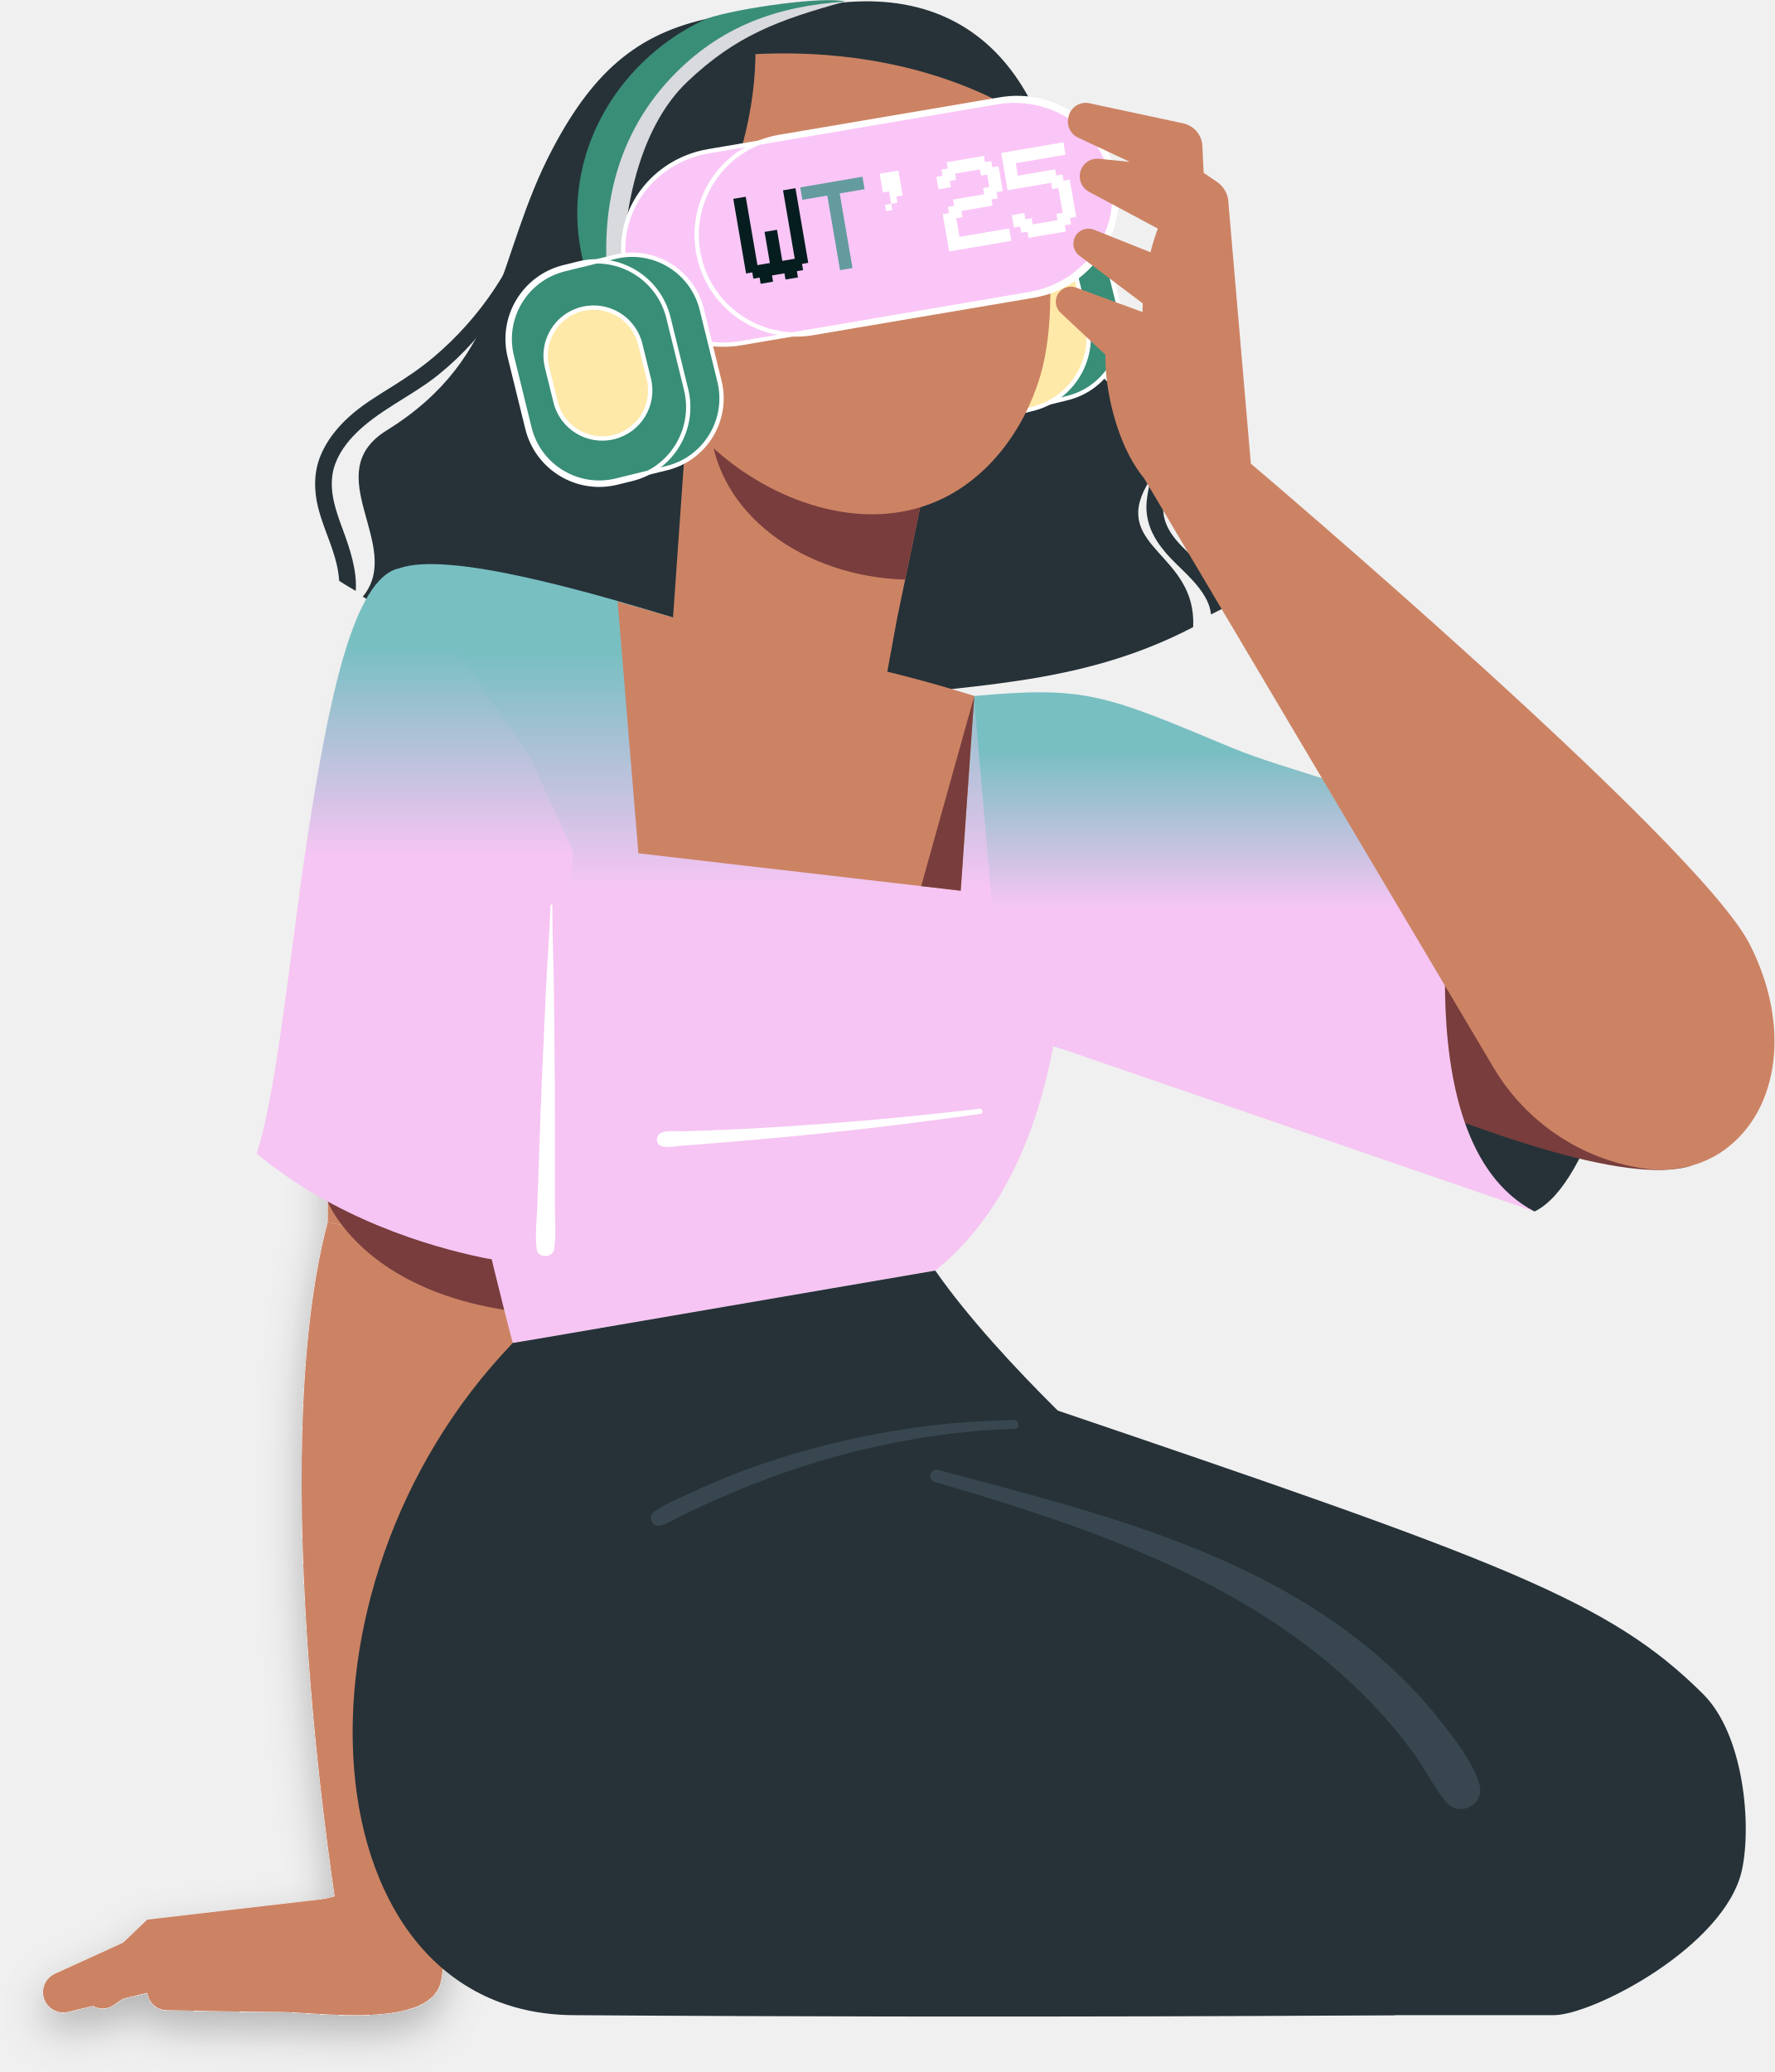
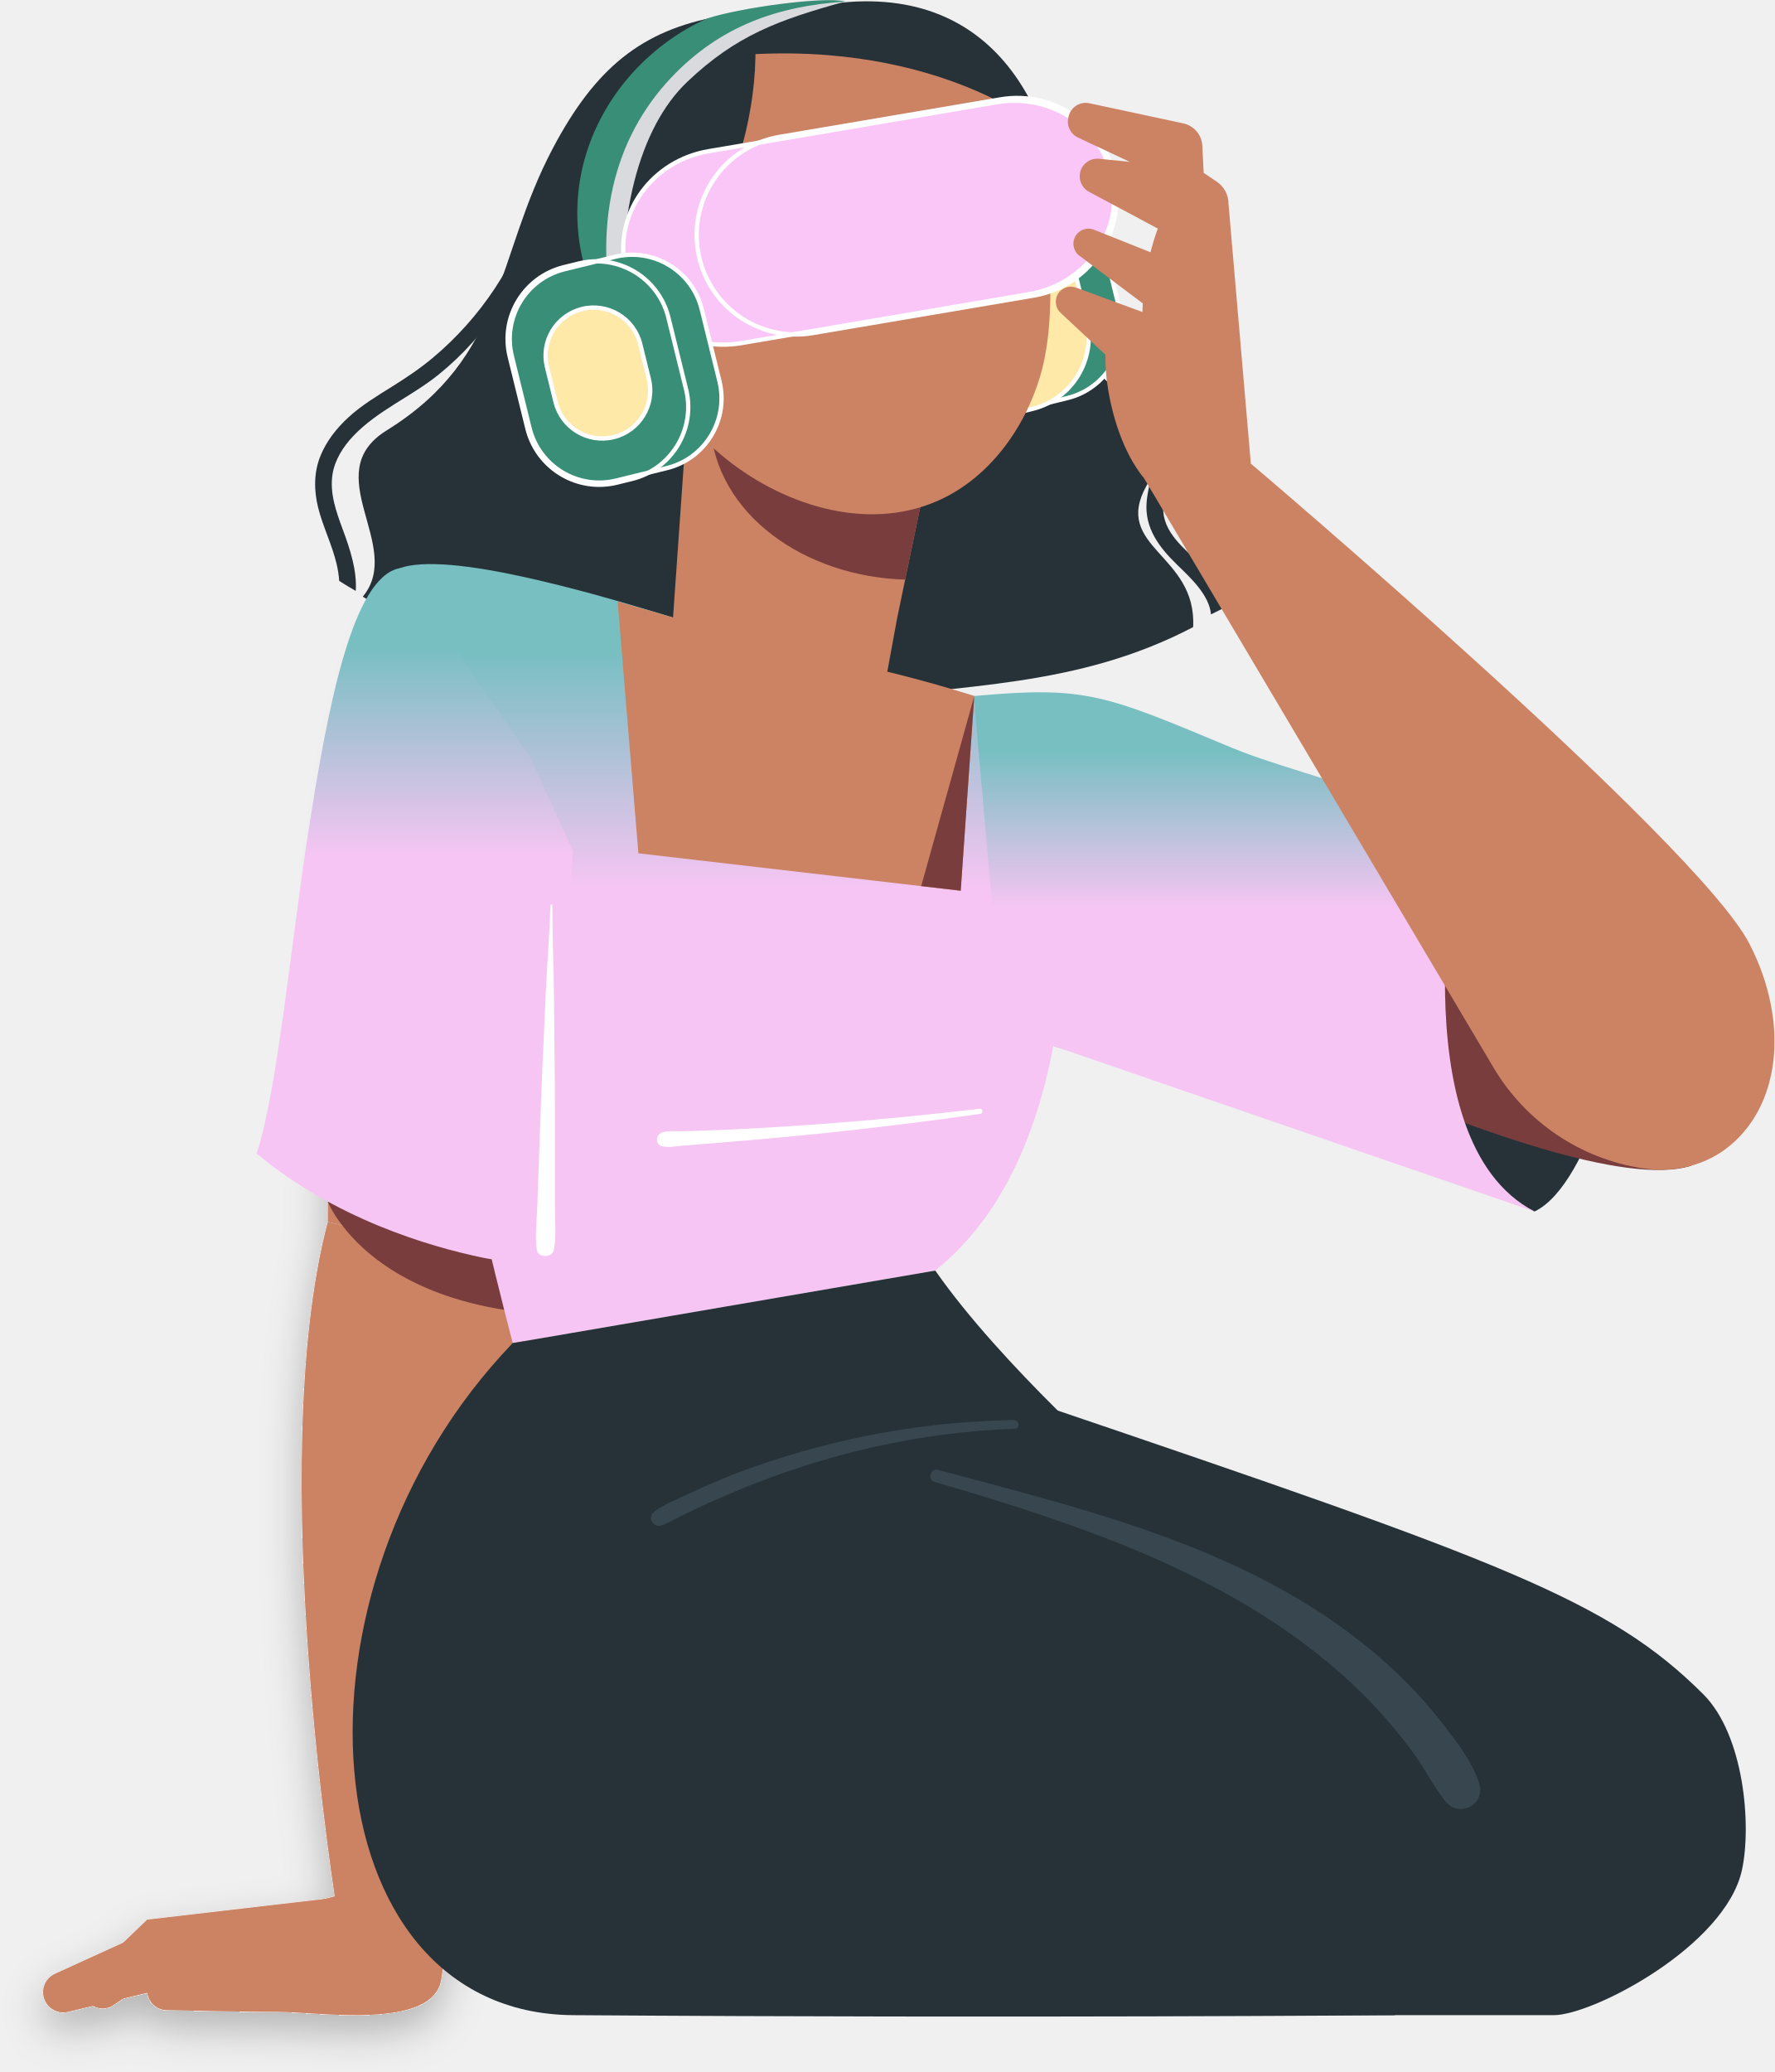
<svg xmlns="http://www.w3.org/2000/svg" width="412" height="481" viewBox="0 0 412 481" fill="none">
-   <g filter="url(#filter0_d_1363_1574)">
-     <path d="M126.685 219.338L124.804 262.28L123.373 294.854L79.451 284.447L76.1 283.663C76.1 282.095 76.1 280.546 76.119 278.998V278.978C76.119 278.959 76.119 278.959 76.119 278.939C76.394 216.437 82.391 159.168 92.7 140.784L126.685 219.338Z" fill="#CC8364" />
-     <path d="M123.373 294.853C123.373 294.853 123.02 298.42 122.374 304.77C119.806 329.387 112.515 395.926 102.422 459.663L78.413 444.827C78.413 444.827 61.205 340.049 76.1 283.662L79.451 284.446L123.373 294.853Z" fill="#CC8364" />
-     <path d="M124.804 262.279L123.373 294.853C123.373 294.853 123.02 298.42 122.374 304.77C96.679 302.085 84.567 291.188 79.451 284.446C77.198 281.526 76.276 279.389 76.12 278.997V278.978C76.1 278.958 76.1 278.939 76.1 278.939H76.12L124.804 262.279Z" fill="#783D3C" />
+   <g filter="url(#filter0_d_1373_1553)">
+     <path d="M126.685 219.338L124.804 262.28L123.373 294.854L79.451 284.447L76.1 283.663C76.1 282.095 76.1 280.546 76.12 278.998V278.978C76.12 278.959 76.12 278.959 76.12 278.939C76.394 216.437 82.391 159.168 92.7 140.784L126.685 219.338Z" fill="#CC8364" />
+     <path d="M123.373 294.853C123.373 294.853 123.02 298.42 122.374 304.77C119.806 329.387 112.515 395.926 102.422 459.663L78.413 444.827C78.413 444.827 61.204 340.049 76.1 283.662L79.451 284.446L123.373 294.853Z" fill="#CC8364" />
+     <path d="M124.804 262.279L123.373 294.853C123.373 294.853 123.021 298.42 122.374 304.77C96.679 302.085 84.567 291.188 79.451 284.446C77.198 281.526 76.276 279.389 76.12 278.997V278.978C76.1 278.958 76.1 278.939 76.1 278.939H76.12L124.804 262.279Z" fill="#783D3C" />
    <path d="M89.79 437.001C89.79 437.001 52.059 447.702 34.171 448.429L12.749 458.201C9.902 459.501 9.096 463.17 11.14 465.541C12.289 466.874 14.086 467.454 15.797 467.043L34.881 462.458L82.907 462.827L89.79 437.001Z" fill="#CC8364" />
    <path d="M102.427 459.657C100.356 471.286 73.905 467.052 64.734 467.052C57.812 467.052 44.655 466.772 38.624 466.637C36.719 466.594 35.049 465.371 34.426 463.569C33.495 460.884 35.222 458.011 38.03 457.572L59.46 454.219L92.181 436.368L102.427 459.657Z" fill="#CC8364" />
    <path d="M78.409 440.47L34.173 445.627L20.72 458.5C19.037 460.111 18.862 462.739 20.317 464.56C21.781 466.392 24.409 466.792 26.351 465.477L38.03 457.574L78.409 458.541V440.47Z" fill="#CC8364" />
  </g>
  <path d="M123.815 47.145C120.3 61.011 111.44 73.886 100.546 83.016C97.571 85.51 94.371 87.662 91.078 89.713C87.556 91.908 83.958 94.075 80.886 96.894C78.16 99.397 75.814 102.368 74.409 105.813C72.833 109.678 72.87 113.894 73.88 117.898C75.005 122.355 77.118 126.496 78.164 130.971C78.458 132.231 78.674 133.538 78.752 134.846C80.008 135.663 81.294 136.433 82.599 137.172C82.921 132.39 81.239 127.386 79.583 122.912C78.078 118.847 76.531 114.574 77.192 110.172C77.701 106.784 79.699 103.661 82.023 101.215C87.65 95.294 95.527 92.057 101.838 86.955C107.53 82.355 112.516 76.812 116.396 70.603C120.824 63.52 123.679 55.877 125.514 47.753C125.767 46.643 124.105 46.004 123.815 47.145Z" fill="#263238" />
  <path d="M84.228 138.511C95.302 145.428 107.073 151.19 119.224 155.97C134.085 161.816 149.515 166.312 165.175 169.431C179.884 172.359 194.826 174.038 209.781 175.181L193.999 2.469C191.873 2.398 189.821 2.363 187.845 2.359C186.983 2.347 186.12 2.336 185.286 2.341C178.391 2.385 172.311 2.843 166.903 3.811C149.009 7.01 138.204 15.8 128.389 34.367C114.897 59.828 117.509 82.73 89.765 99.92C73.568 109.963 93.975 126.761 84.228 138.511Z" fill="#263238" />
  <path d="M194.195 163.067C223.929 158.753 249.996 159.69 277.022 145.584C277.921 128.566 258.132 127.181 266.217 112.722C277.745 92.114 247.795 98.813 247.321 59.269C246.931 27.916 232.416 -4.199 193.411 0.828C190.799 1.169 188.096 1.665 185.286 2.341C177.009 4.323 167.744 7.825 157.468 13.131L158.768 18.436L194.195 163.067Z" fill="#263238" />
  <path d="M281.167 142.634C282.12 142.164 283.064 141.678 284.017 141.208C283.719 138.068 282.127 134.957 280.118 132.558C276.792 128.59 271.313 125.283 270.242 119.862C269.709 117.161 270.48 114.392 270.975 111.744C271.536 108.751 271.689 105.809 270.689 102.889C268.712 97.105 263.483 93.444 258.814 89.932C253.995 86.308 248.544 81.111 250.361 74.398C250.794 72.8 248.472 71.254 247.558 72.945C244.665 78.3 247.268 84.438 251.21 88.525C255.398 92.87 261.094 95.563 264.847 100.341C266.558 102.519 267.675 105.071 267.551 107.877C267.424 110.803 266.47 113.612 266.225 116.524C265.717 122.563 269.114 127.014 273.216 131.02C276.24 133.968 280.793 138.076 281.167 142.634Z" fill="#263238" />
  <path d="M236.118 95.293L236.118 95.293C227.173 97.497 218.136 92.03 215.934 83.086L215.449 83.206L215.934 83.086L211.834 66.435L211.834 66.435C209.631 57.489 215.097 48.453 224.041 46.251L224.041 46.251L235.752 43.368L235.752 43.368C244.697 41.164 253.734 46.631 255.935 55.577L255.935 55.577L260.036 72.227L260.036 72.227C262.239 81.172 256.772 90.209 247.829 92.41L236.118 95.293Z" fill="#398E77" stroke="white" />
  <path d="M239.715 94.924L236.238 95.781C227.024 98.05 217.716 92.419 215.449 83.208L211.349 66.556C209.079 57.343 214.71 48.035 223.921 45.767L227.398 44.911C236.612 42.641 245.92 48.272 248.187 57.484L252.287 74.135C254.557 83.347 248.928 92.654 239.715 94.924Z" fill="#FEE9A8" stroke="white" stroke-miterlimit="10" />
-   <path d="M95.474 195.602C99.721 227.882 106.901 261.502 112.234 284.227C116.151 300.961 119.058 311.78 119.058 311.78L217.146 294.946C261.507 259.444 244.285 167.467 244.285 167.467C240.899 166.203 237.333 164.99 233.745 163.853C208.238 155.764 179.751 150.733 179.751 150.733C169.285 147.472 153.335 142.215 137.687 137.917C132.354 136.477 127.07 135.136 122.039 134.025C109.348 131.218 98.353 129.905 92.691 131.928C90.849 149.293 92.391 172.094 95.474 195.602Z" fill="url(#paint0_linear_1363_1574)" />
+   <path d="M95.474 195.602C99.721 227.882 106.901 261.502 112.234 284.227C116.151 300.961 119.058 311.78 119.058 311.78L217.146 294.946C261.507 259.444 244.285 167.467 244.285 167.467C240.899 166.203 237.333 164.99 233.745 163.853C208.238 155.764 179.751 150.733 179.751 150.733C169.285 147.472 153.335 142.215 137.687 137.917C132.354 136.477 127.07 135.136 122.039 134.025C109.348 131.218 98.353 129.905 92.691 131.928C90.849 149.293 92.391 172.094 95.474 195.602Z" fill="url(#paint0_linear_1373_1553)" />
  <path d="M143.404 139.659L148.222 198.088L223.059 206.773L226.213 161.571C200.706 153.483 179.753 150.733 179.753 150.733C169.287 147.473 159.05 143.955 143.404 139.659Z" fill="#CC8364" />
  <path d="M226.211 161.571L213.883 205.709L223.059 206.773L226.211 161.571Z" fill="#783D3C" />
  <path d="M242.121 326.277C348.849 362.501 373.54 371.452 395.448 393.285C404.936 402.74 406.71 423.658 404.454 434.075C400.618 451.797 369.828 467.805 360.746 467.805C351.663 467.805 214.839 467.805 214.839 467.805L242.121 326.277Z" fill="#263238" />
  <path d="M119.05 311.788C86.913 349.43 112.933 368.579 112.933 368.579L236.459 398.254L261.513 342.449C261.513 342.449 232.402 316.87 217.156 294.954L119.05 311.788Z" fill="#263238" />
  <path d="M119.05 311.788C63.749 369.186 71.563 467.374 133.067 467.805C238.133 468.54 323.88 467.805 323.88 467.805C280.034 371.704 175.28 331.718 119.05 311.788Z" fill="#263238" />
  <path d="M151.855 350.968C154.08 349.255 156.976 348.156 159.509 346.958C162.035 345.763 164.589 344.626 167.168 343.546C172.391 341.359 177.767 339.497 183.185 337.853C194.005 334.568 205.134 332.237 216.364 330.913C222.671 330.17 229.015 329.805 235.362 329.642C236.671 329.609 236.92 331.638 235.595 331.681C213.409 332.404 191.301 337.588 170.855 346.159C167.928 347.386 165.014 348.646 162.141 349.992C160.773 350.633 159.411 351.292 158.058 351.966C156.584 352.701 155.136 353.601 153.572 354.114C151.651 354.745 150.191 352.25 151.855 350.968Z" fill="#38474F" />
  <path d="M277.345 117.624C261.781 116.46 256.331 92.529 256.676 82.367L246.241 72.608C245.106 71.546 244.806 69.865 245.506 68.475C246.306 66.887 248.17 66.152 249.838 66.766L266.75 72.979L289.128 108.083L277.345 117.624Z" fill="#CC8364" />
-   <path d="M217.156 100.958L213.883 116.677L213.04 120.694L210.159 134.551L208.317 143.41L206.121 155.346C203.691 168.536 191.442 177.571 178.134 175.945C165.316 174.396 155.81 163.519 155.81 150.779C155.81 150.191 155.83 149.603 155.869 148.996L160.906 77.302L217.156 100.958Z" fill="#CC8364" />
+   <path d="M217.156 100.958L213.883 116.677L213.04 120.694L210.159 134.551L208.316 143.41L206.121 155.346C203.691 168.536 191.442 177.571 178.134 175.945C165.316 174.396 155.81 163.519 155.81 150.779C155.81 150.191 155.83 149.603 155.869 148.996L160.906 77.302L217.156 100.958Z" fill="#CC8364" />
  <path d="M213.883 116.677L213.04 120.694L210.159 134.551C186.855 133.885 166.1 119.401 164.904 98.567C176.487 97.45 209.845 113.795 213.883 116.677Z" fill="#783D3C" />
  <path d="M230.999 17.883C202.815 -6.377 174.112 5.951 158.84 19.984C141.126 36.261 140.084 60.658 149.125 81.024C153.237 90.406 159.538 98.987 167.411 105.578C181.195 117.157 200.935 123.525 217.456 116.377C229.382 111.242 237.839 99.729 241.533 87.254C247.793 66.177 240.563 26.117 230.999 17.883Z" fill="#CC8364" />
  <path d="M231.132 33.917C230.544 38.647 216.213 40.083 215.043 34.809C213.64 28.477 231.8 28.539 231.132 33.917Z" fill="#263238" />
  <path d="M189.413 39.397C189.883 43.881 174.539 47.93 172.605 45.718C167.37 39.732 188.57 31.375 189.413 39.397Z" fill="#263238" />
  <path d="M227.878 56.017C228.449 58.708 227.171 61.344 225.019 61.907C222.869 62.468 220.662 60.741 220.09 58.05C219.517 55.359 220.799 52.721 222.949 52.16C225.099 51.6 227.306 53.326 227.878 56.017Z" fill="#263238" />
  <path d="M193 61.245C193.57 63.935 192.292 66.573 190.14 67.134C187.99 67.695 185.783 65.968 185.211 63.277C184.639 60.586 185.92 57.948 188.07 57.387C190.221 56.827 192.427 58.553 193 61.245Z" fill="#263238" />
  <path d="M175.041 5.112C178.238 34.476 159.789 70.917 144.19 71.379C129.073 22.689 175.041 5.112 175.041 5.112Z" fill="#263238" />
  <path d="M141.93 64.047C136.093 62.056 128.873 62.946 124.908 67.667C121.606 71.601 121.21 77.245 122.013 82.318C123.05 88.862 125.923 95.222 130.713 99.796C135.505 104.371 142.308 106.989 148.868 106.07C155.43 105.151 161.488 100.423 163.321 94.056C166.837 81.843 152.418 67.624 141.93 64.047Z" fill="#CC8364" />
-   <path d="M149.809 86.428C147.725 83.688 144.919 81.399 141.71 80.111C140.239 79.521 138.743 79.045 137.175 78.796C135.605 78.547 133.99 78.612 132.407 78.518C131.376 78.457 131.062 80.15 132.119 80.346C132.818 80.478 133.459 80.632 134.108 80.936C134.757 81.238 135.372 81.612 135.997 81.959C136.636 82.314 137.269 82.689 137.891 83.071C138.192 83.255 138.492 83.445 138.78 83.649C139.063 83.851 139.502 84.08 139.707 84.358C139.641 84.303 139.574 84.249 139.507 84.194C139.604 84.274 139.7 84.354 139.794 84.437C140.039 84.642 140.284 84.848 140.536 85.044C140.691 85.164 140.846 85.279 140.999 85.401C141.022 85.421 141.015 85.409 141.034 85.424C141.638 85.812 142.185 86.453 142.677 86.963C143.71 88.033 144.711 89.131 145.579 90.34C145.985 90.904 146.957 91.247 147.618 91.263C148.31 91.281 149.154 91.001 149.65 90.499C150.834 89.299 150.787 87.714 149.809 86.428Z" fill="#263238" />
-   <path d="M59.58 267.775C77.704 282.867 99.394 289.338 112.233 291.992C119.058 293.407 125.861 292.253 125.861 292.253L133.065 197.643L123.08 175.759L92.695 131.927C82.052 134.101 76.29 162.665 71.563 193.251C67.592 218.858 64.333 253.646 59.58 267.775Z" fill="url(#paint1_linear_1363_1574)" />
+   <path d="M149.809 86.428C147.725 83.688 144.919 81.399 141.71 80.111C140.239 79.521 138.743 79.045 137.175 78.796C135.605 78.547 133.99 78.612 132.407 78.518C131.376 78.457 131.062 80.15 132.119 80.346C132.818 80.478 133.459 80.632 134.108 80.936C134.757 81.238 135.372 81.612 135.997 81.959C136.636 82.314 137.269 82.689 137.891 83.071C138.192 83.255 138.492 83.445 138.78 83.649C139.063 83.851 139.502 84.08 139.707 84.358C139.641 84.303 139.574 84.249 139.508 84.194C139.604 84.274 139.7 84.354 139.794 84.437C140.039 84.642 140.284 84.848 140.536 85.044C140.691 85.164 140.846 85.279 140.999 85.401C141.023 85.421 141.015 85.409 141.034 85.424C141.638 85.812 142.185 86.453 142.677 86.963C143.71 88.033 144.711 89.131 145.579 90.34C145.985 90.904 146.957 91.247 147.618 91.263C148.31 91.281 149.154 91.001 149.65 90.499C150.834 89.299 150.787 87.714 149.809 86.428Z" fill="#263238" />
+   <path d="M59.58 267.775C77.704 282.867 99.394 289.338 112.233 291.992C119.058 293.407 125.861 292.253 125.861 292.253L133.065 197.643L123.08 175.759L92.695 131.927C82.052 134.101 76.29 162.665 71.563 193.251C67.592 218.858 64.333 253.646 59.58 267.775Z" fill="url(#paint1_linear_1373_1553)" />
  <path d="M124.744 280.097C124.863 276.738 124.983 273.379 125.102 270.02C125.337 263.407 125.545 256.792 125.831 250.181C126.117 243.566 126.411 236.954 126.723 230.343C127.041 223.622 127.585 216.911 127.809 210.189C127.819 209.911 128.244 209.909 128.244 210.189C128.23 216.908 128.536 223.624 128.616 230.343C128.695 236.956 128.754 243.568 128.807 250.181C128.859 256.794 128.832 263.407 128.834 270.02C128.836 273.379 128.836 276.738 128.838 280.097C128.84 283.363 129.173 286.845 128.63 290.071C128.297 292.051 124.887 292.118 124.618 290.071C124.189 286.822 124.626 283.371 124.744 280.097Z" fill="white" />
  <path d="M153.737 262.881C155.22 262.393 156.973 262.644 158.525 262.615C159.979 262.587 161.433 262.531 162.89 262.478C166.006 262.364 169.122 262.239 172.236 262.086C178.361 261.784 184.482 261.384 190.597 260.935C202.933 260.032 215.241 258.844 227.52 257.378C228.192 257.298 228.351 258.466 227.673 258.564C215.449 260.304 203.19 261.823 190.909 263.101C184.69 263.748 178.465 264.31 172.236 264.845C169.122 265.112 166.006 265.374 162.89 265.614C161.435 265.725 159.979 265.827 158.525 265.951C156.953 266.082 155.283 266.466 153.737 266.113C152.016 265.717 152.234 263.375 153.737 262.881Z" fill="white" />
  <path d="M217.675 341.191C255.674 351.38 295.651 360.766 324.909 388.944C328.552 392.452 331.947 396.251 335.043 400.251C338.218 404.353 341.854 409.01 343.434 414.006C344.972 418.876 338.867 422.141 335.629 418.186C332.917 414.872 330.982 410.889 328.489 407.395C325.983 403.881 323.237 400.557 320.33 397.366C314.527 390.994 307.998 385.314 301.021 380.262C285.373 368.931 267.563 360.851 249.434 354.361C238.697 350.518 227.822 347.139 216.87 343.976C215.294 343.521 216.076 340.761 217.675 341.191Z" fill="#38474F" />
  <path d="M162.149 13.827C212.581 6.706 240.042 28.528 240.042 28.528C225.209 -6.374 192.939 -3.609 162.149 13.827Z" fill="#263238" />
  <path d="M144.933 76.305C142.94 50.842 148.298 29.698 159.568 18.997C170.978 8.162 180.756 4.638 196.195 0.368L196.191 0.344C191.726 -0.914 173.385 1.506 166.386 3.903C142.479 15.194 125.876 46.165 144.933 76.305Z" fill="#D9DADE" />
  <path d="M143.275 78.227C137.05 51.892 142.759 31.893 155.785 18.077C167.144 6.028 180.552 1.426 196.196 0.365L196.192 0.342C191.42 -0.863 171.719 1.796 164.181 4.287C138.394 15.91 123.215 48.264 143.275 78.227Z" fill="#398E77" />
  <path d="M172.102 79.655L172.101 79.655C159.221 81.858 147.108 73.646 145.01 61.366L145.01 61.366C142.91 49.085 151.603 37.312 164.483 35.11L231.332 23.744L231.332 23.744C244.21 21.539 256.323 29.752 258.425 42.033C260.525 54.314 251.832 66.086 238.952 68.289L172.102 79.655Z" fill="#FAC6F7" stroke="white" />
  <path d="M188.747 77.314L240.046 68.608C252.619 66.456 261.068 54.52 258.916 41.947C256.766 29.374 244.828 20.925 232.255 23.077L180.956 31.783C168.383 33.935 159.934 45.871 162.086 58.444C164.238 71.017 176.174 79.466 188.747 77.314Z" stroke="white" stroke-miterlimit="10" />
  <path d="M154.832 108.666L154.832 108.666L143.122 111.549L143.122 111.549C134.176 113.753 125.14 108.286 122.938 99.342L122.452 99.462L122.938 99.342L118.838 82.691L118.838 82.691C116.634 73.745 122.101 64.709 131.047 62.507L131.047 62.507L142.757 59.624L142.757 59.624C151.703 57.42 160.74 62.887 162.941 71.833L162.941 71.833L167.041 88.482C167.041 88.482 167.041 88.482 167.041 88.482C169.243 97.428 163.778 106.465 154.832 108.666Z" fill="#398E77" stroke="white" />
  <path d="M148.655 79.888L148.655 79.888L150.649 87.978C152.121 93.958 148.467 100 142.487 101.473C136.507 102.945 130.465 99.291 128.992 93.311L128.992 93.311L126.999 85.221L126.999 85.221C125.525 79.241 129.18 73.199 135.161 71.726C141.141 70.254 147.183 73.908 148.655 79.888Z" fill="#FEE9A8" stroke="white" />
  <path d="M146.72 111.18L143.243 112.036C134.03 114.306 124.722 108.675 122.454 99.464L118.354 82.812C116.085 73.599 121.716 64.291 130.929 62.023L134.406 61.167C143.62 58.897 152.927 64.528 155.195 73.742L159.295 90.393C161.563 99.603 155.934 108.91 146.72 111.18Z" stroke="white" stroke-miterlimit="10" />
  <path d="M245.494 236.932C245.161 238.814 244.416 240.95 244.671 242.832L248.258 243.949C248.278 243.929 248.278 243.91 248.297 243.89C251.061 239.422 253.197 234.522 254.667 229.485C256.156 224.409 256.568 219.293 256.803 214.041C256.842 213.217 255.608 213.237 255.529 214.041C255.02 219.038 253.491 224.017 251.845 228.74C250.865 231.562 249.669 234.267 248.336 236.913C248.572 234.894 248.787 232.875 248.944 230.857C249.258 226.702 249.297 222.527 249.14 218.352C248.787 210.062 247.67 201.673 245.122 193.736C244.946 193.207 244.201 193.422 244.279 193.951C245.71 202.124 246.827 210.297 246.886 218.588C246.906 222.605 246.69 226.623 246.318 230.622C246.102 232.738 245.847 234.835 245.494 236.932Z" fill="#9C79ED" />
-   <path d="M170.254 46.164L173.142 45.669L175.864 61.551L178.751 61.056L177.514 53.837L180.402 53.342L181.639 60.561L184.526 60.066L181.805 44.184L184.692 43.69L187.661 61.015L186.218 61.263L186.465 62.706L185.021 62.954L185.269 64.398L182.381 64.892L182.134 63.449L179.246 63.944L179.494 65.387L176.606 65.882L176.358 64.439L174.915 64.686L174.667 63.242L173.223 63.489L170.254 46.164Z" fill="#051D1F" />
-   <path d="M192.076 45.397L186.301 46.386L185.806 43.499L200.244 41.025L200.738 43.912L194.963 44.902L197.933 62.227L195.045 62.722L192.076 45.397Z" fill="#649B9F" />
-   <path d="M205.729 49.002L205.482 47.558L206.926 47.31L207.173 48.754L205.729 49.002ZM206.431 44.423L204.987 44.67L204.245 40.339L208.576 39.596L209.566 45.372L208.122 45.619L208.369 47.063L206.926 47.31L206.431 44.423ZM222.765 54.999L234.316 53.02L234.81 55.907L220.373 58.382L218.888 49.719L220.332 49.471L220.084 48.028L221.528 47.78L221.281 46.336L228.5 45.099L228.252 43.656L229.696 43.408L229.201 40.52L227.757 40.768L227.51 39.324L221.735 40.314L221.982 41.758L220.538 42.005L220.786 43.449L217.898 43.944L217.403 41.056L218.847 40.809L218.6 39.365L220.043 39.117L219.796 37.674L228.459 36.189L228.706 37.633L230.15 37.385L230.397 38.829L231.841 38.582L232.831 44.357L231.387 44.604L231.635 46.048L230.191 46.296L230.438 47.739L223.219 48.977L223.467 50.42L222.023 50.668L222.765 54.999ZM232.46 35.503L246.898 33.029L247.393 35.917L235.842 37.896L236.337 40.784L245 39.299L245.247 40.743L246.691 40.495L246.939 41.939L248.382 41.692L249.867 50.355L248.423 50.602L248.671 52.046L247.227 52.293L247.474 53.737L238.812 55.222L238.564 53.778L237.12 54.025L236.873 52.581L235.429 52.829L234.934 49.941L237.822 49.446L238.069 50.89L239.513 50.643L239.76 52.087L245.536 51.097L245.288 49.653L246.732 49.406L245.742 43.63L244.298 43.878L244.051 42.434L233.944 44.166L232.46 35.503Z" fill="white" />
-   <path d="M356.304 281.242C369.908 274.664 377.728 235.74 377.728 235.74L323.658 231.082C323.658 231.082 336.607 273.038 356.304 281.242Z" fill="#263238" />
+   <path d="M356.305 281.242C369.908 274.664 377.728 235.74 377.728 235.74L323.658 231.082C323.658 231.082 336.607 273.038 356.305 281.242Z" fill="#263238" />
  <path d="M237.504 161.539C256.237 156.406 306.96 184.315 370.202 211.686L392.704 270.601C362.872 280.154 247.721 218.422 247.721 218.422L237.504 161.539Z" fill="#783D3C" />
-   <path d="M232.957 238.804L234.121 239.211L237.672 240.434L356.318 281.25C324.148 264.604 338.834 192.336 338.834 192.336C318.966 183.273 298.318 178.714 286 173.583C256.388 161.23 252.211 159.205 226.211 161.573C225.936 161.563 232.957 238.804 232.957 238.804Z" fill="url(#paint2_linear_1363_1574)" />
+   <path d="M232.957 238.804L234.121 239.211L237.672 240.434L356.318 281.25C324.148 264.604 338.834 192.336 338.834 192.336C318.966 183.273 298.318 178.714 286 173.583C256.388 161.23 252.211 159.205 226.211 161.573C225.936 161.563 232.957 238.804 232.957 238.804Z" fill="url(#paint2_linear_1373_1553)" />
  <path d="M381.433 271.225C388.145 272.246 395.119 270.835 400.577 266.797C413.374 257.331 415.673 237.508 406.188 219.091C394.006 195.432 290.422 107.63 290.422 107.63L265.662 111.07L346.785 247.862C354.251 260.447 366.967 269.024 381.433 271.225Z" fill="#CC8364" />
  <path d="M288.297 107.424C272.733 106.262 267.283 82.329 267.628 72.167L250.328 59.14C249.193 58.077 248.893 56.396 249.593 55.006C250.392 53.419 252.256 52.684 253.924 53.297L277.702 62.779L288.297 107.424Z" fill="#CC8364" />
  <path d="M290.422 107.628L285.236 47.327C285.25 45.267 284.23 43.339 282.523 42.186L279.468 40.127L279.164 33.861C279.04 31.317 277.22 29.174 274.731 28.639L252.736 23.926C250.6 23.581 248.566 24.961 248.095 27.072L248.035 27.348C247.619 29.218 248.556 31.125 250.29 31.938L262.309 37.571L255.18 36.857C252.985 36.638 251.01 38.2 250.722 40.389C250.498 42.077 251.347 43.727 252.848 44.531L268.833 53.068C268.833 53.068 263.104 66.932 266.105 84.172C269.106 101.413 277.349 117.624 277.349 117.624L290.422 107.628Z" fill="#CC8364" />
  <defs>
-     <filter id="filter0_d_1363_1574" x="0.8" y="135.584" width="135.085" height="345.42" filterUnits="userSpaceOnUse" color-interpolation-filters="sRGB">
+     <filter id="filter0_d_1373_1553" x="0.8" y="135.584" width="135.085" height="345.42" filterUnits="userSpaceOnUse" color-interpolation-filters="sRGB">
      <feFlood flood-opacity="0" result="BackgroundImageFix" />
      <feColorMatrix in="SourceAlpha" type="matrix" values="0 0 0 0 0 0 0 0 0 0 0 0 0 0 0 0 0 0 127 0" result="hardAlpha" />
      <feOffset dy="4" />
      <feGaussianBlur stdDeviation="4.6" />
      <feComposite in2="hardAlpha" operator="out" />
      <feColorMatrix type="matrix" values="0 0 0 0 0 0 0 0 0 0 0 0 0 0 0 0 0 0 0.25 0" />
-       <feBlend mode="normal" in2="BackgroundImageFix" result="effect1_dropShadow_1363_1574" />
-       <feBlend mode="normal" in="SourceGraphic" in2="effect1_dropShadow_1363_1574" result="shape" />
+       <feBlend mode="normal" in2="BackgroundImageFix" result="effect1_dropShadow_1373_1553" />
+       <feBlend mode="normal" in="SourceGraphic" in2="effect1_dropShadow_1373_1553" result="shape" />
    </filter>
-     <linearGradient id="paint0_linear_1363_1574" x1="169.736" y1="130.949" x2="169.736" y2="311.78" gradientUnits="userSpaceOnUse">
+     <linearGradient id="paint0_linear_1373_1553" x1="169.736" y1="130.949" x2="169.736" y2="311.78" gradientUnits="userSpaceOnUse">
      <stop offset="0.115" stop-color="#78BFC2" />
      <stop offset="0.415" stop-color="#F6C5F3" />
    </linearGradient>
-     <linearGradient id="paint1_linear_1363_1574" x1="96.323" y1="131.927" x2="96.323" y2="292.697" gradientUnits="userSpaceOnUse">
+     <linearGradient id="paint1_linear_1373_1553" x1="96.323" y1="131.927" x2="96.323" y2="292.697" gradientUnits="userSpaceOnUse">
      <stop offset="0.115" stop-color="#78BFC2" />
      <stop offset="0.415" stop-color="#F6C5F3" />
    </linearGradient>
-     <linearGradient id="paint2_linear_1363_1574" x1="291.261" y1="160.708" x2="291.261" y2="281.25" gradientUnits="userSpaceOnUse">
+     <linearGradient id="paint2_linear_1373_1553" x1="291.261" y1="160.708" x2="291.261" y2="281.25" gradientUnits="userSpaceOnUse">
      <stop offset="0.115" stop-color="#78BFC2" />
      <stop offset="0.415" stop-color="#F6C5F3" />
    </linearGradient>
  </defs>
</svg>
